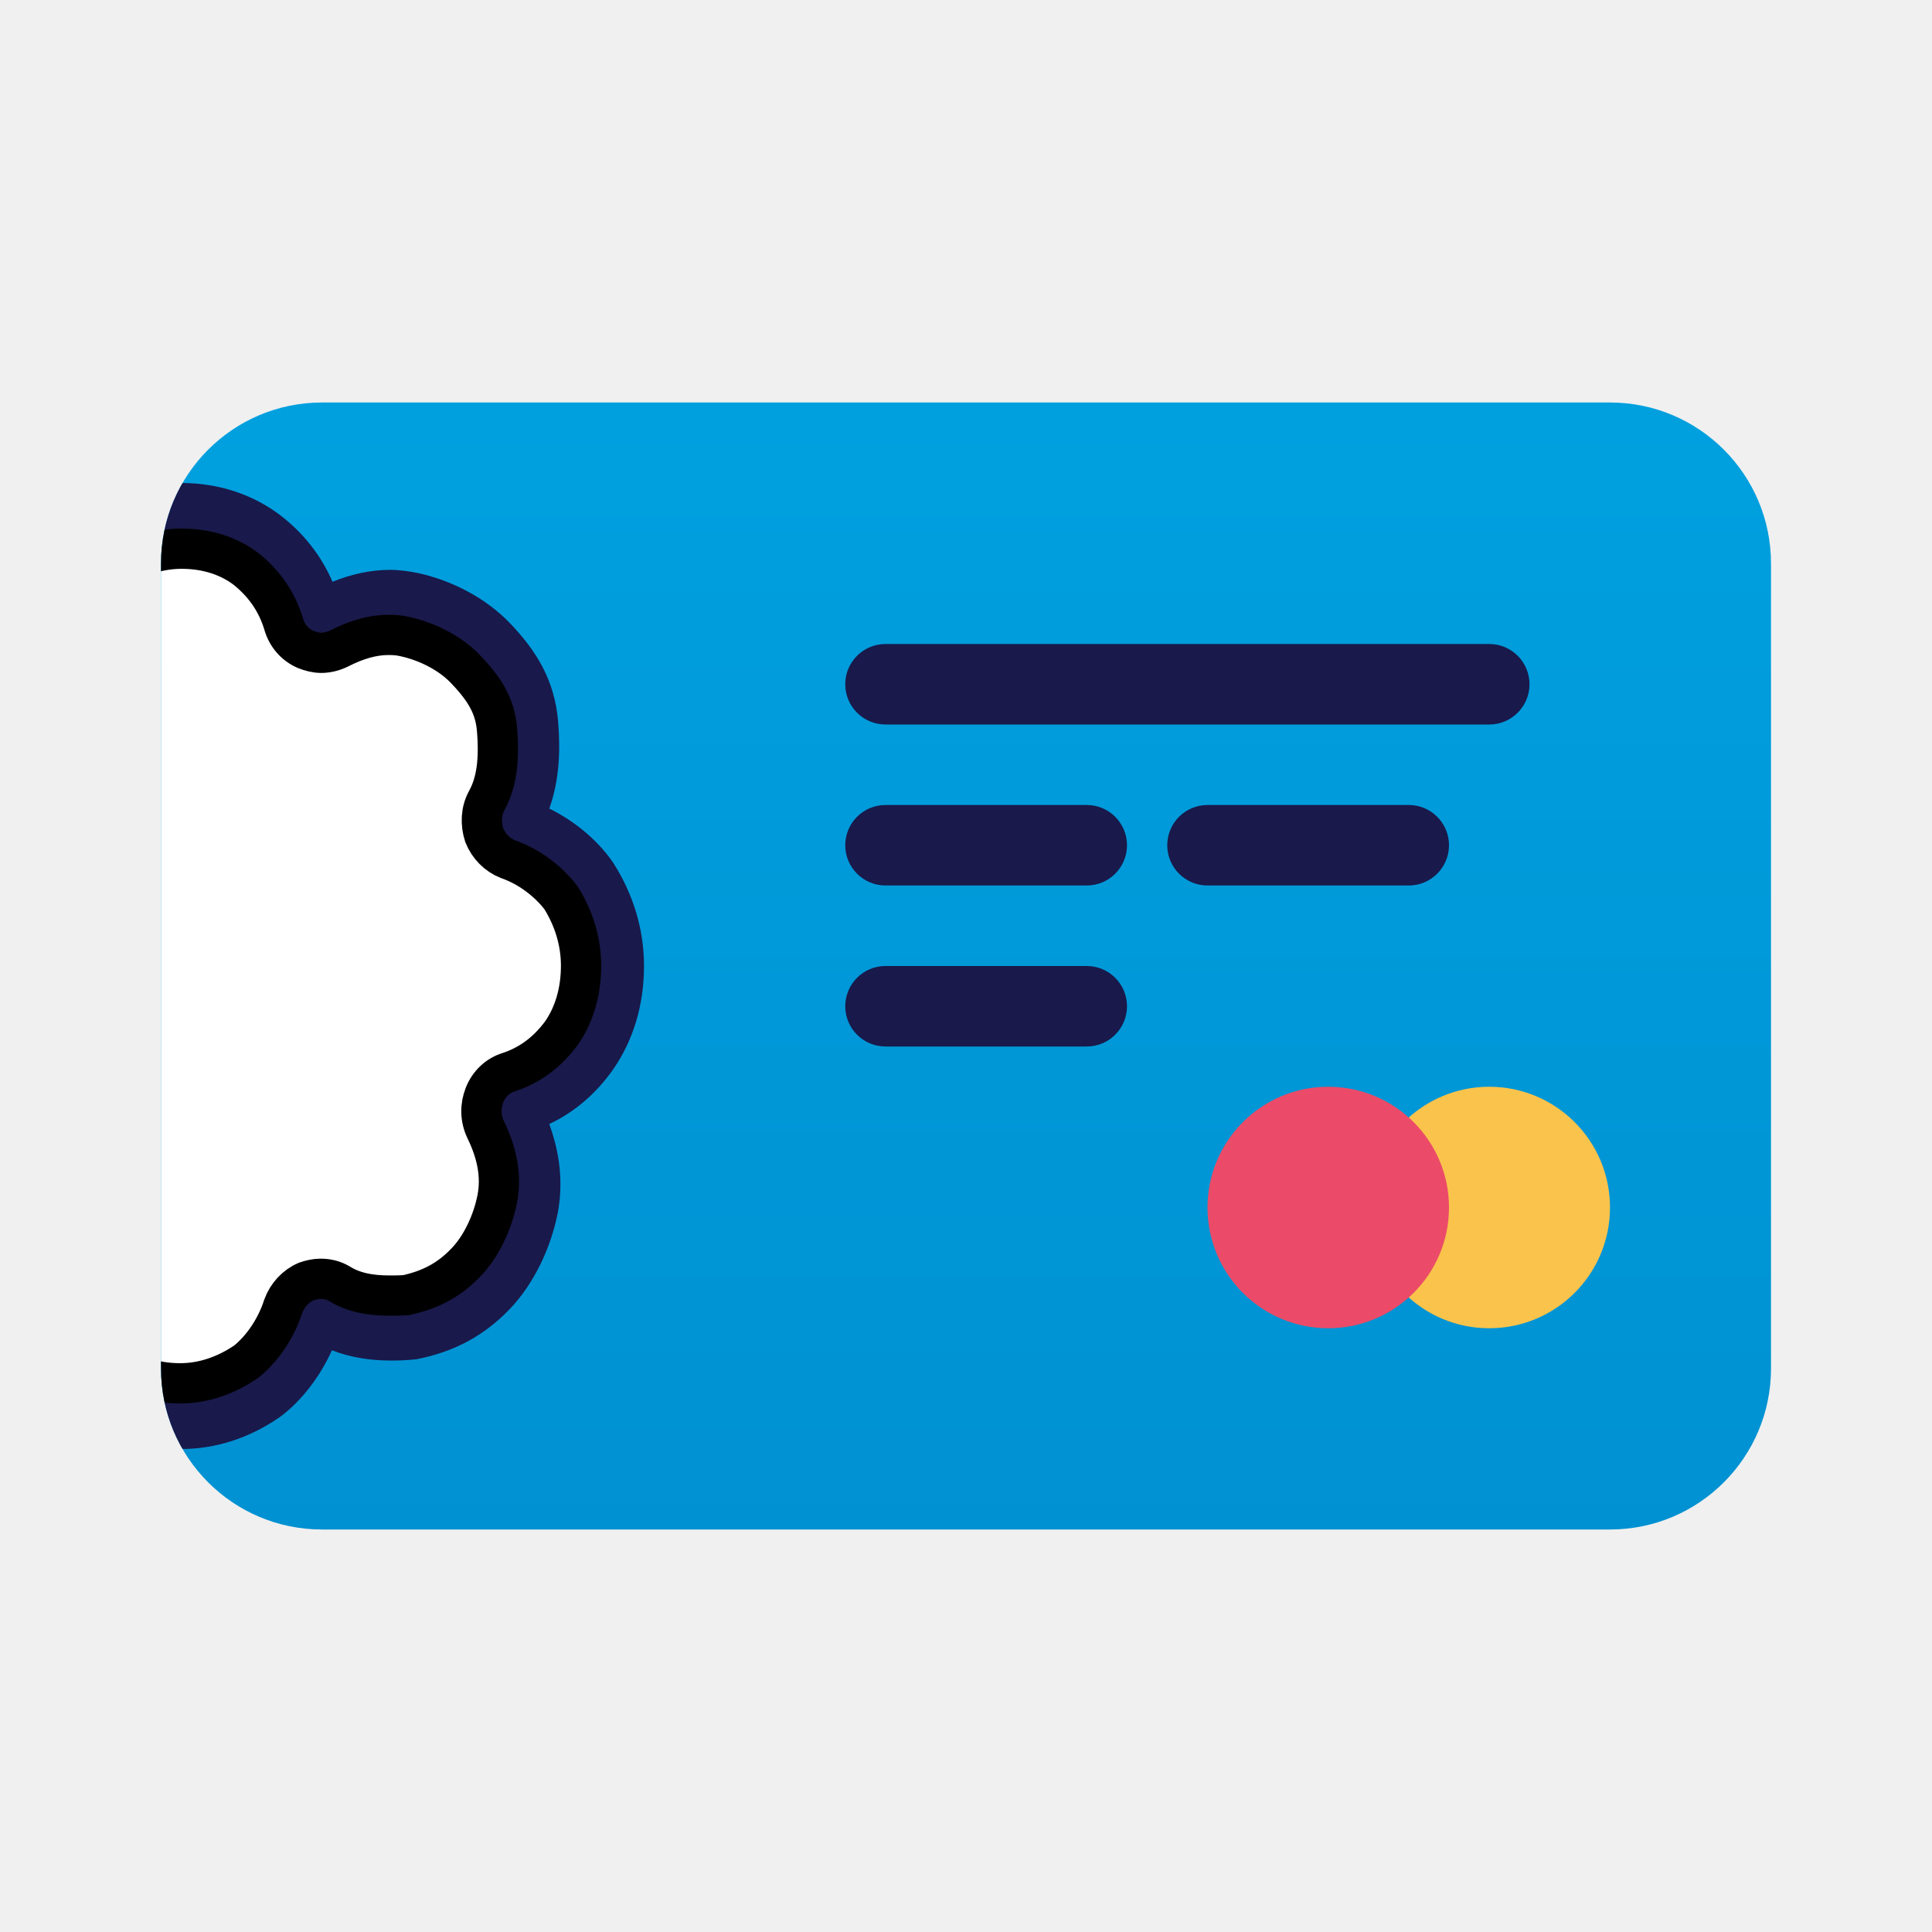
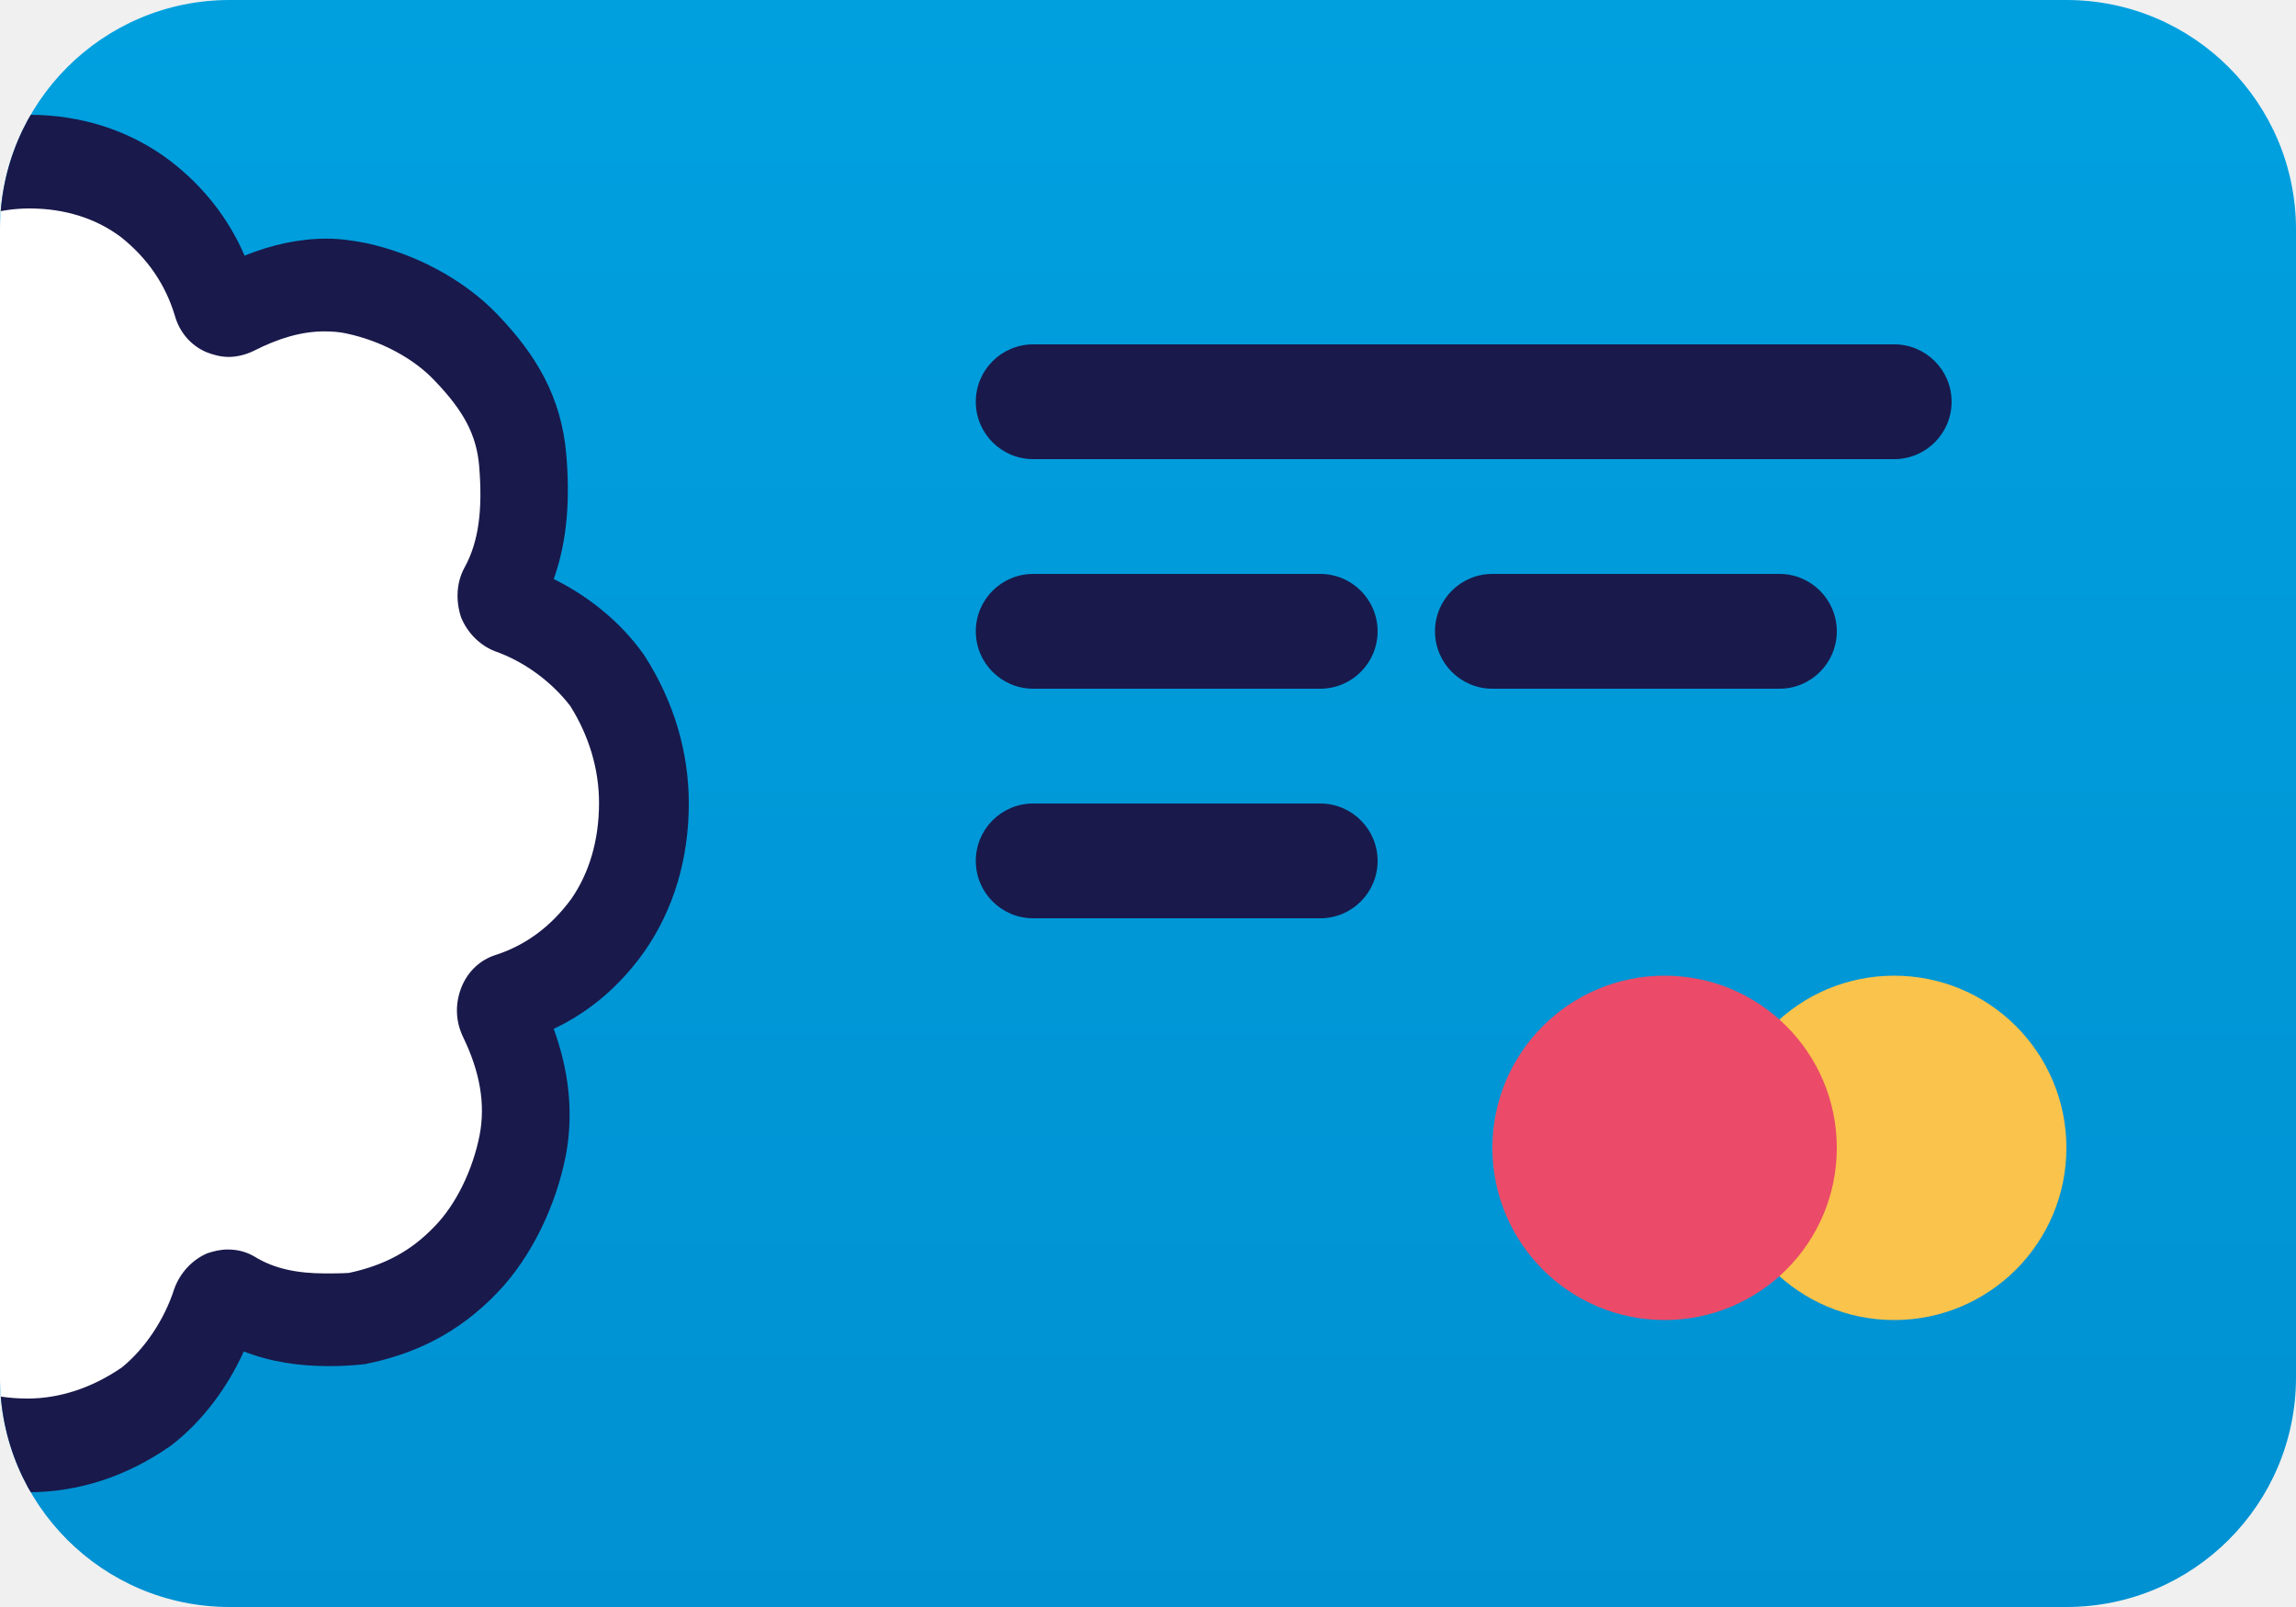
- <svg xmlns="http://www.w3.org/2000/svg" class="icon" viewBox="0 0 48 48" fill="none">
-   <rect x="4" y="10" width="40" height="28" rx="4" fill="url(#paint0_linear)" />
+ <svg xmlns="http://www.w3.org/2000/svg" class="icon" viewBox="4 10 40 28" fill="none">
+   <rect x="4" y="10" width="40" height="28" rx="4" fill="url(#lana-card-small-paint0_linear)" />
  <circle cx="37" cy="30" r="3" fill="#FAC34B" />
  <circle cx="33" cy="30" r="3" fill="#EB4B68" />
-   <mask id="mask0" mask-type="alpha" maskUnits="userSpaceOnUse" x="4" y="10" width="14" height="28">
+   <mask id="lana-card-small-mask0" mask-type="alpha" maskUnits="userSpaceOnUse" x="4" y="10" width="14" height="28">
    <rect x="18" y="38" width="14" height="28" rx="4" transform="rotate(-180 18 38)" fill="#C4C4C4" />
  </mask>
-   <g mask="url(#mask0)">
-     <path d="M6.961 35.2C6.2 35.73 5.358 36 4.5 36C3.57 36 2.716 35.736 2.018 35.185C1.472 34.761 1.027 34.215 0.739 33.546C0.27 33.735 -0.207 33.842 -0.694 33.842C-0.927 33.842 -1.161 33.807 -1.368 33.766L-1.374 33.765C-2.213 33.586 -3.07 33.144 -3.666 32.521C-4.358 31.8 -4.698 30.998 -4.859 30.124L-4.864 30.1L-4.866 30.075C-4.929 29.317 -4.892 28.58 -4.636 27.88C-5.223 27.553 -5.804 27.104 -6.221 26.511C-6.743 25.779 -7 24.89 -7 24C-7 23.177 -6.729 22.311 -6.328 21.544L-6.318 21.527L-6.308 21.51C-5.89 20.852 -5.305 20.373 -4.647 20.072C-4.907 19.358 -4.998 18.626 -4.859 17.876L-4.858 17.87C-4.686 16.995 -4.263 16.101 -3.666 15.479C-2.975 14.757 -2.206 14.402 -1.369 14.234L-1.349 14.23L-1.328 14.228C-1.129 14.207 -0.93 14.197 -0.73 14.197C-0.222 14.197 0.278 14.267 0.753 14.453C1.034 13.832 1.465 13.238 2.022 12.812L2.03 12.806L2.039 12.8C2.8 12.271 3.642 12 4.5 12C5.426 12 6.277 12.277 6.978 12.812L6.98 12.814C7.527 13.238 7.972 13.785 8.261 14.454C8.73 14.265 9.207 14.158 9.694 14.158C9.927 14.158 10.161 14.193 10.368 14.234L10.374 14.235C11.213 14.414 12.07 14.856 12.666 15.479C13.329 16.17 13.78 16.902 13.866 17.925C13.928 18.671 13.893 19.398 13.647 20.089C14.242 20.383 14.813 20.832 15.222 21.415L15.228 21.423L15.233 21.432C15.741 22.226 16 23.104 16 24C16 24.967 15.734 25.854 15.222 26.585L15.22 26.588C14.814 27.159 14.288 27.625 13.646 27.926C13.906 28.64 13.998 29.373 13.859 30.124L13.858 30.13C13.686 31.005 13.263 31.899 12.666 32.521C11.975 33.243 11.206 33.597 10.369 33.766L10.348 33.77L10.328 33.772C10.129 33.793 9.93 33.803 9.73 33.803C9.222 33.803 8.722 33.733 8.247 33.547C7.966 34.167 7.535 34.762 6.978 35.188L6.97 35.194L6.961 35.2Z" fill="#19194B" />
-     <path d="M4.477 34.368C3.851 34.368 3.306 34.188 2.879 33.866C2.416 33.496 2.108 33.041 1.944 32.501C1.863 32.207 1.663 31.98 1.4 31.866C1.282 31.819 1.145 31.781 1.009 31.781C0.864 31.781 0.71 31.819 0.574 31.885C0.129 32.112 -0.271 32.226 -0.661 32.226C-0.797 32.226 -0.924 32.217 -1.051 32.188C-1.632 32.065 -2.213 31.762 -2.586 31.364C-2.985 30.947 -3.23 30.463 -3.357 29.809C-3.421 29.08 -3.33 28.549 -3.094 28.094C-2.958 27.838 -2.94 27.554 -3.021 27.289C-3.103 27.023 -3.303 26.796 -3.539 26.682C-4.156 26.388 -4.646 26.009 -4.955 25.583C-5.273 25.156 -5.436 24.588 -5.436 23.991C-5.436 23.488 -5.264 22.882 -4.973 22.323C-4.583 21.744 -4.038 21.479 -3.639 21.346C-3.357 21.261 -3.139 21.053 -3.03 20.778C-2.922 20.503 -2.922 20.2 -3.058 19.915C-3.357 19.299 -3.448 18.74 -3.348 18.209C-3.23 17.603 -2.94 16.996 -2.558 16.608C-2.159 16.191 -1.696 15.935 -1.07 15.802C-0.924 15.793 -0.788 15.793 -0.661 15.793C-0.162 15.793 0.238 15.878 0.574 16.087C0.719 16.172 0.873 16.21 1.046 16.21C1.164 16.21 1.291 16.181 1.4 16.143C1.663 16.03 1.872 15.802 1.972 15.527C2.144 14.987 2.489 14.476 2.888 14.153C3.388 13.812 3.942 13.632 4.513 13.632C5.14 13.632 5.685 13.812 6.111 14.134C6.574 14.504 6.883 14.959 7.046 15.499C7.128 15.793 7.328 16.02 7.591 16.134C7.709 16.181 7.845 16.219 7.981 16.219C8.127 16.219 8.281 16.181 8.417 16.115C8.862 15.888 9.261 15.774 9.652 15.774C9.788 15.774 9.915 15.783 10.042 15.812C10.623 15.935 11.204 16.238 11.576 16.636C12.085 17.167 12.303 17.584 12.348 18.124C12.411 18.882 12.339 19.442 12.094 19.887C11.948 20.152 11.939 20.465 12.03 20.749C12.139 21.024 12.357 21.242 12.62 21.346C13.138 21.526 13.619 21.887 13.937 22.304C14.263 22.825 14.436 23.403 14.436 23.991C14.436 24.645 14.263 25.213 13.955 25.659C13.601 26.142 13.165 26.464 12.647 26.635C12.366 26.72 12.148 26.928 12.039 27.203C11.93 27.478 11.93 27.781 12.066 28.066C12.366 28.682 12.457 29.241 12.357 29.772C12.239 30.378 11.948 30.985 11.567 31.373C11.168 31.79 10.705 32.046 10.078 32.179C9.933 32.188 9.797 32.188 9.67 32.188L9.67 32.188C9.171 32.188 8.771 32.103 8.435 31.895C8.29 31.809 8.136 31.771 7.963 31.771C7.845 31.771 7.718 31.8 7.609 31.838C7.346 31.951 7.137 32.179 7.037 32.454C6.865 32.994 6.52 33.506 6.12 33.828C5.594 34.188 5.031 34.368 4.477 34.368Z" fill="white" />
-     <path d="M4.477 34.368C3.851 34.368 3.306 34.188 2.879 33.866C2.416 33.496 2.108 33.041 1.944 32.501C1.863 32.207 1.663 31.98 1.4 31.866C1.282 31.819 1.145 31.781 1.009 31.781C0.864 31.781 0.71 31.819 0.574 31.885C0.129 32.112 -0.271 32.226 -0.661 32.226C-0.797 32.226 -0.924 32.217 -1.051 32.188C-1.632 32.065 -2.213 31.762 -2.586 31.364C-2.985 30.947 -3.23 30.463 -3.357 29.809C-3.421 29.08 -3.33 28.549 -3.094 28.094C-2.958 27.838 -2.94 27.554 -3.021 27.289C-3.103 27.023 -3.303 26.796 -3.539 26.682C-4.156 26.388 -4.646 26.009 -4.955 25.583C-5.273 25.156 -5.436 24.588 -5.436 23.991C-5.436 23.488 -5.264 22.882 -4.973 22.323C-4.583 21.744 -4.038 21.479 -3.639 21.346C-3.357 21.261 -3.139 21.053 -3.03 20.778C-2.922 20.503 -2.922 20.2 -3.058 19.915C-3.357 19.299 -3.448 18.74 -3.348 18.209C-3.23 17.603 -2.94 16.996 -2.558 16.608C-2.159 16.191 -1.696 15.935 -1.07 15.802C-0.924 15.793 -0.788 15.793 -0.661 15.793C-0.162 15.793 0.238 15.878 0.574 16.087C0.719 16.172 0.873 16.21 1.046 16.21C1.164 16.21 1.291 16.181 1.4 16.143C1.663 16.03 1.872 15.802 1.972 15.527C2.144 14.987 2.489 14.476 2.888 14.153C3.388 13.812 3.942 13.632 4.513 13.632C5.14 13.632 5.685 13.812 6.111 14.134C6.574 14.504 6.883 14.959 7.046 15.499C7.128 15.793 7.328 16.02 7.591 16.134C7.709 16.181 7.845 16.219 7.981 16.219C8.127 16.219 8.281 16.181 8.417 16.115C8.862 15.888 9.261 15.774 9.652 15.774C9.788 15.774 9.915 15.783 10.042 15.812C10.623 15.935 11.204 16.238 11.576 16.636C12.085 17.167 12.303 17.584 12.348 18.124C12.411 18.882 12.339 19.442 12.094 19.887C11.948 20.152 11.939 20.465 12.03 20.749C12.139 21.024 12.357 21.242 12.62 21.346C13.138 21.526 13.619 21.887 13.937 22.304C14.263 22.825 14.436 23.403 14.436 23.991C14.436 24.645 14.263 25.213 13.955 25.659C13.601 26.142 13.165 26.464 12.647 26.635C12.366 26.72 12.148 26.928 12.039 27.203C11.93 27.478 11.93 27.781 12.066 28.066C12.366 28.682 12.457 29.241 12.357 29.772C12.239 30.378 11.948 30.985 11.567 31.373C11.168 31.79 10.705 32.046 10.078 32.179C9.933 32.188 9.797 32.188 9.67 32.188L9.67 32.188C9.171 32.188 8.771 32.103 8.435 31.895C8.29 31.809 8.136 31.771 7.963 31.771C7.845 31.771 7.718 31.8 7.609 31.838C7.346 31.951 7.137 32.179 7.037 32.454C6.865 32.994 6.52 33.506 6.12 33.828C5.594 34.188 5.031 34.368 4.477 34.368Z" stroke="black" />
+   <g mask="url(#lana-card-small-mask0)">
+     <path d="M6.961 35.2C6.2 35.73 5.358 36 4.5 36C3.57 36 2.716 35.736 2.018 35.185C1.472 34.761 1.027 34.215 0.739 33.546C0.27 33.735 -0.207 33.842 -0.694 33.842C-0.927 33.842 -1.161 33.807 -1.368 33.766L-1.374 33.765C-2.213 33.586 -3.07 33.144 -3.666 32.521C-4.358 31.8 -4.698 30.998 -4.859 30.124L-4.864 30.1L-4.866 30.075C-4.929 29.317 -4.892 28.58 -4.636 27.88C-5.223 27.553 -5.804 27.104 -6.221 26.511C-6.743 25.779 -7 24.89 -7 24C-7 23.177 -6.729 22.311 -6.328 21.544L-6.318 21.527L-6.308 21.51C-5.89 20.852 -5.305 20.373 -4.647 20.072C-4.907 19.358 -4.998 18.626 -4.859 17.876L-4.858 17.87C-4.686 16.995 -4.263 16.101 -3.666 15.479C-2.975 14.757 -2.206 14.402 -1.369 14.234L-1.349 14.23L-1.328 14.228C-1.129 14.207 -0.93 14.197 -0.73 14.197C-0.222 14.197 0.278 14.267 0.753 14.453C1.034 13.832 1.465 13.238 2.022 12.812L2.03 12.806L2.039 12.8C2.8 12.271 3.642 12 4.5 12C5.426 12 6.277 12.277 6.978 12.812L6.98 12.814C7.527 13.238 7.973 13.785 8.261 14.454C8.73 14.265 9.207 14.158 9.694 14.158C9.927 14.158 10.161 14.193 10.368 14.234L10.374 14.235C11.213 14.414 12.07 14.856 12.666 15.479C13.329 16.17 13.78 16.902 13.866 17.925C13.928 18.671 13.893 19.398 13.647 20.089C14.242 20.383 14.813 20.832 15.222 21.415L15.228 21.423L15.233 21.432C15.741 22.226 16 23.104 16 24C16 24.967 15.734 25.854 15.222 26.585L15.22 26.588C14.814 27.159 14.288 27.625 13.646 27.926C13.906 28.64 13.998 29.373 13.859 30.124L13.858 30.13C13.686 31.005 13.263 31.899 12.666 32.521C11.975 33.243 11.206 33.597 10.369 33.766L10.348 33.77L10.328 33.772C10.129 33.793 9.93 33.803 9.73 33.803C9.222 33.803 8.722 33.733 8.247 33.547C7.966 34.167 7.535 34.762 6.978 35.188L6.97 35.194L6.961 35.2Z" fill="#19194B" />
+     <path d="M4.477 34.368C3.851 34.368 3.306 34.188 2.879 33.866C2.416 33.496 2.108 33.041 1.944 32.501C1.863 32.207 1.663 31.98 1.4 31.866C1.282 31.819 1.145 31.781 1.009 31.781C0.864 31.781 0.71 31.819 0.574 31.885C0.129 32.112 -0.271 32.226 -0.661 32.226C-0.797 32.226 -0.924 32.217 -1.051 32.188C-1.632 32.065 -2.213 31.762 -2.586 31.364C-2.985 30.947 -3.23 30.463 -3.357 29.809C-3.421 29.08 -3.33 28.549 -3.094 28.094C-2.958 27.838 -2.94 27.554 -3.021 27.289C-3.103 27.023 -3.303 26.796 -3.539 26.682C-4.156 26.388 -4.646 26.009 -4.955 25.583C-5.273 25.156 -5.436 24.588 -5.436 23.991C-5.436 23.488 -5.264 22.882 -4.973 22.323C-4.583 21.744 -4.038 21.479 -3.639 21.346C-3.357 21.261 -3.139 21.053 -3.03 20.778C-2.922 20.503 -2.922 20.2 -3.058 19.915C-3.357 19.299 -3.448 18.74 -3.348 18.209C-3.23 17.603 -2.94 16.996 -2.558 16.608C-2.159 16.191 -1.696 15.935 -1.07 15.802C-0.924 15.793 -0.788 15.793 -0.661 15.793C-0.162 15.793 0.238 15.878 0.574 16.087C0.719 16.172 0.873 16.21 1.046 16.21C1.164 16.21 1.291 16.181 1.4 16.143C1.663 16.03 1.872 15.802 1.972 15.527C2.144 14.987 2.489 14.476 2.888 14.153C3.388 13.812 3.942 13.632 4.513 13.632C5.14 13.632 5.685 13.812 6.111 14.134C6.574 14.504 6.883 14.959 7.046 15.499C7.128 15.793 7.328 16.02 7.591 16.134C7.709 16.181 7.845 16.219 7.981 16.219C8.127 16.219 8.281 16.181 8.417 16.115C8.862 15.888 9.261 15.774 9.652 15.774C9.788 15.774 9.915 15.783 10.042 15.812C10.623 15.935 11.204 16.238 11.576 16.636C12.085 17.167 12.303 17.584 12.348 18.124C12.411 18.882 12.339 19.442 12.094 19.887C11.948 20.152 11.939 20.465 12.03 20.749C12.139 21.024 12.357 21.242 12.62 21.346C13.138 21.526 13.619 21.887 13.937 22.304C14.263 22.825 14.436 23.403 14.436 23.991C14.436 24.645 14.263 25.213 13.955 25.659C13.601 26.142 13.165 26.464 12.647 26.635C12.366 26.72 12.148 26.928 12.039 27.203C11.93 27.478 11.93 27.781 12.066 28.066C12.366 28.682 12.457 29.241 12.357 29.772C12.239 30.378 11.948 30.985 11.567 31.373C11.168 31.79 10.705 32.046 10.078 32.179C9.933 32.188 9.797 32.188 9.67 32.188C9.171 32.188 8.771 32.103 8.435 31.895C8.29 31.809 8.136 31.771 7.963 31.771C7.845 31.771 7.718 31.8 7.609 31.838C7.346 31.951 7.137 32.179 7.037 32.454C6.865 32.994 6.52 33.506 6.12 33.828C5.594 34.188 5.031 34.368 4.477 34.368Z" fill="white" />
  </g>
  <rect x="21" y="16" width="17" height="2" rx="1" fill="#19194B" />
  <rect x="21" y="20" width="7" height="2" rx="1" fill="#19194B" />
  <rect x="21" y="24" width="7" height="2" rx="1" fill="#19194B" />
  <rect x="29" y="20" width="7" height="2" rx="1" fill="#19194B" />
  <defs>
-     <linearGradient id="paint0_linear" x1="24" y1="10" x2="24" y2="78" gradientUnits="userSpaceOnUse">
+     <linearGradient id="lana-card-small-paint0_linear" x1="24" y1="10" x2="24" y2="78" gradientUnits="userSpaceOnUse">
      <stop stop-color="#00A0DF" />
      <stop offset="1" stop-color="#007CBF" />
    </linearGradient>
  </defs>
</svg>
